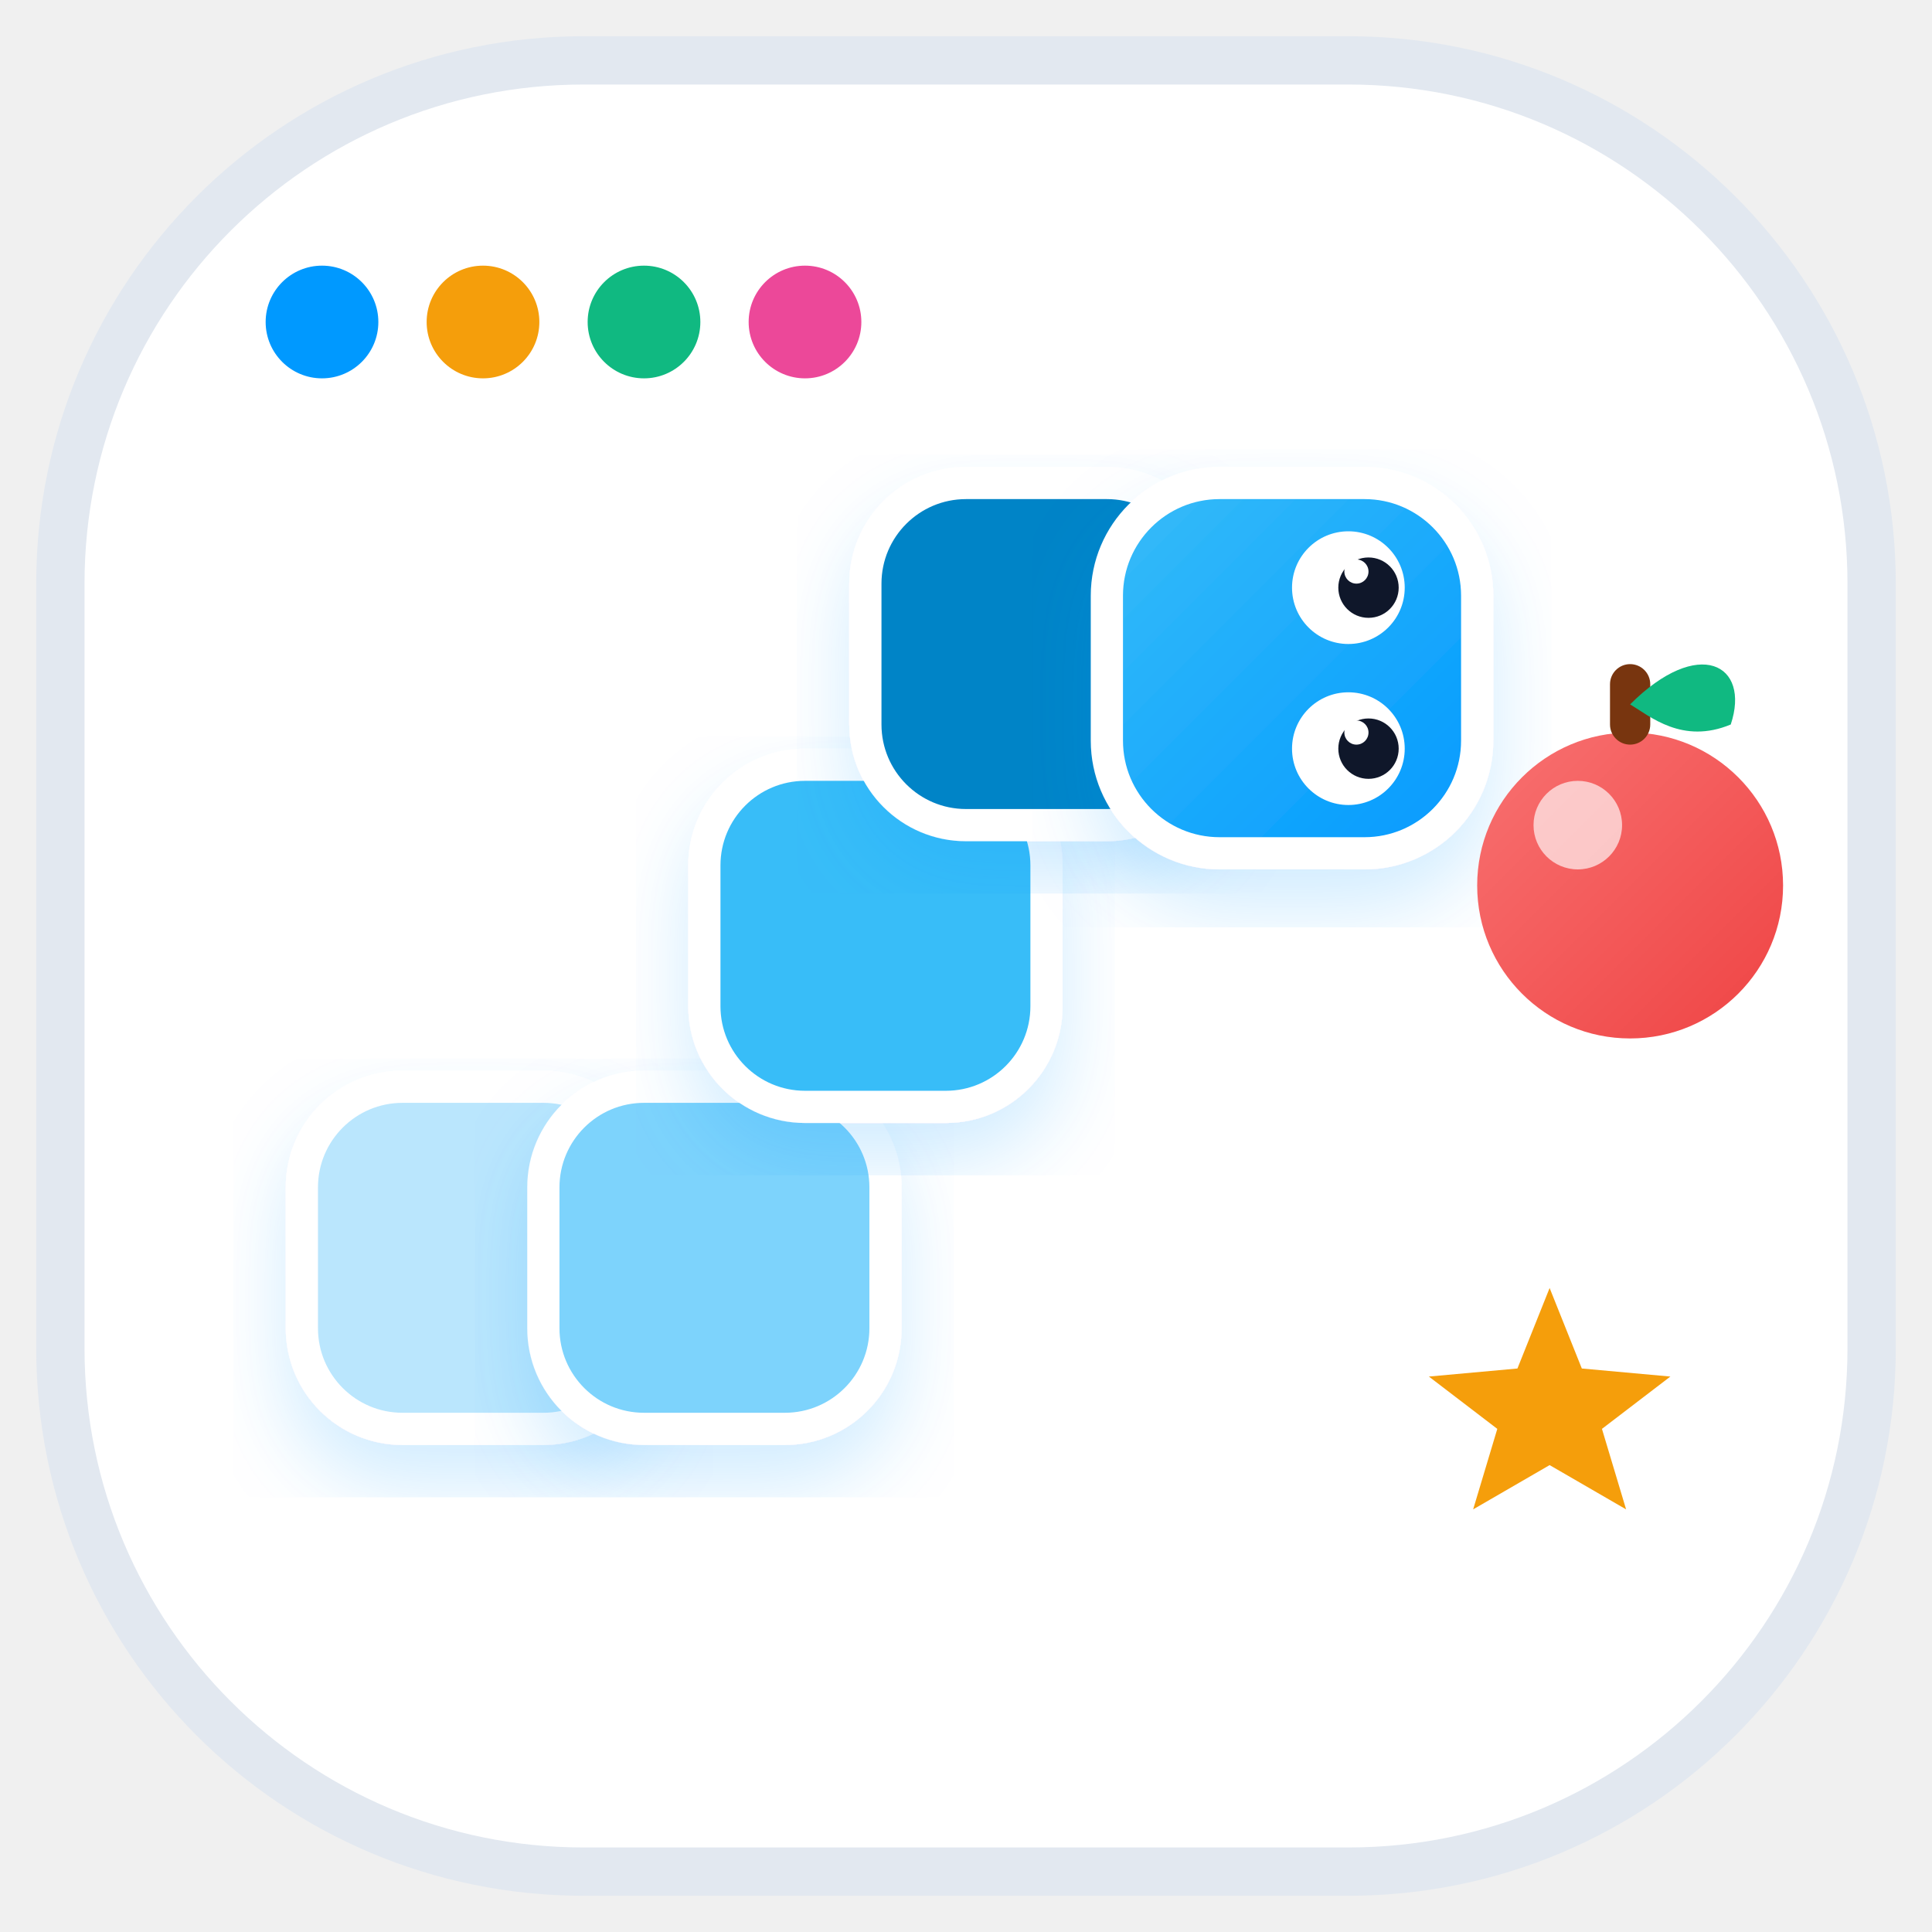
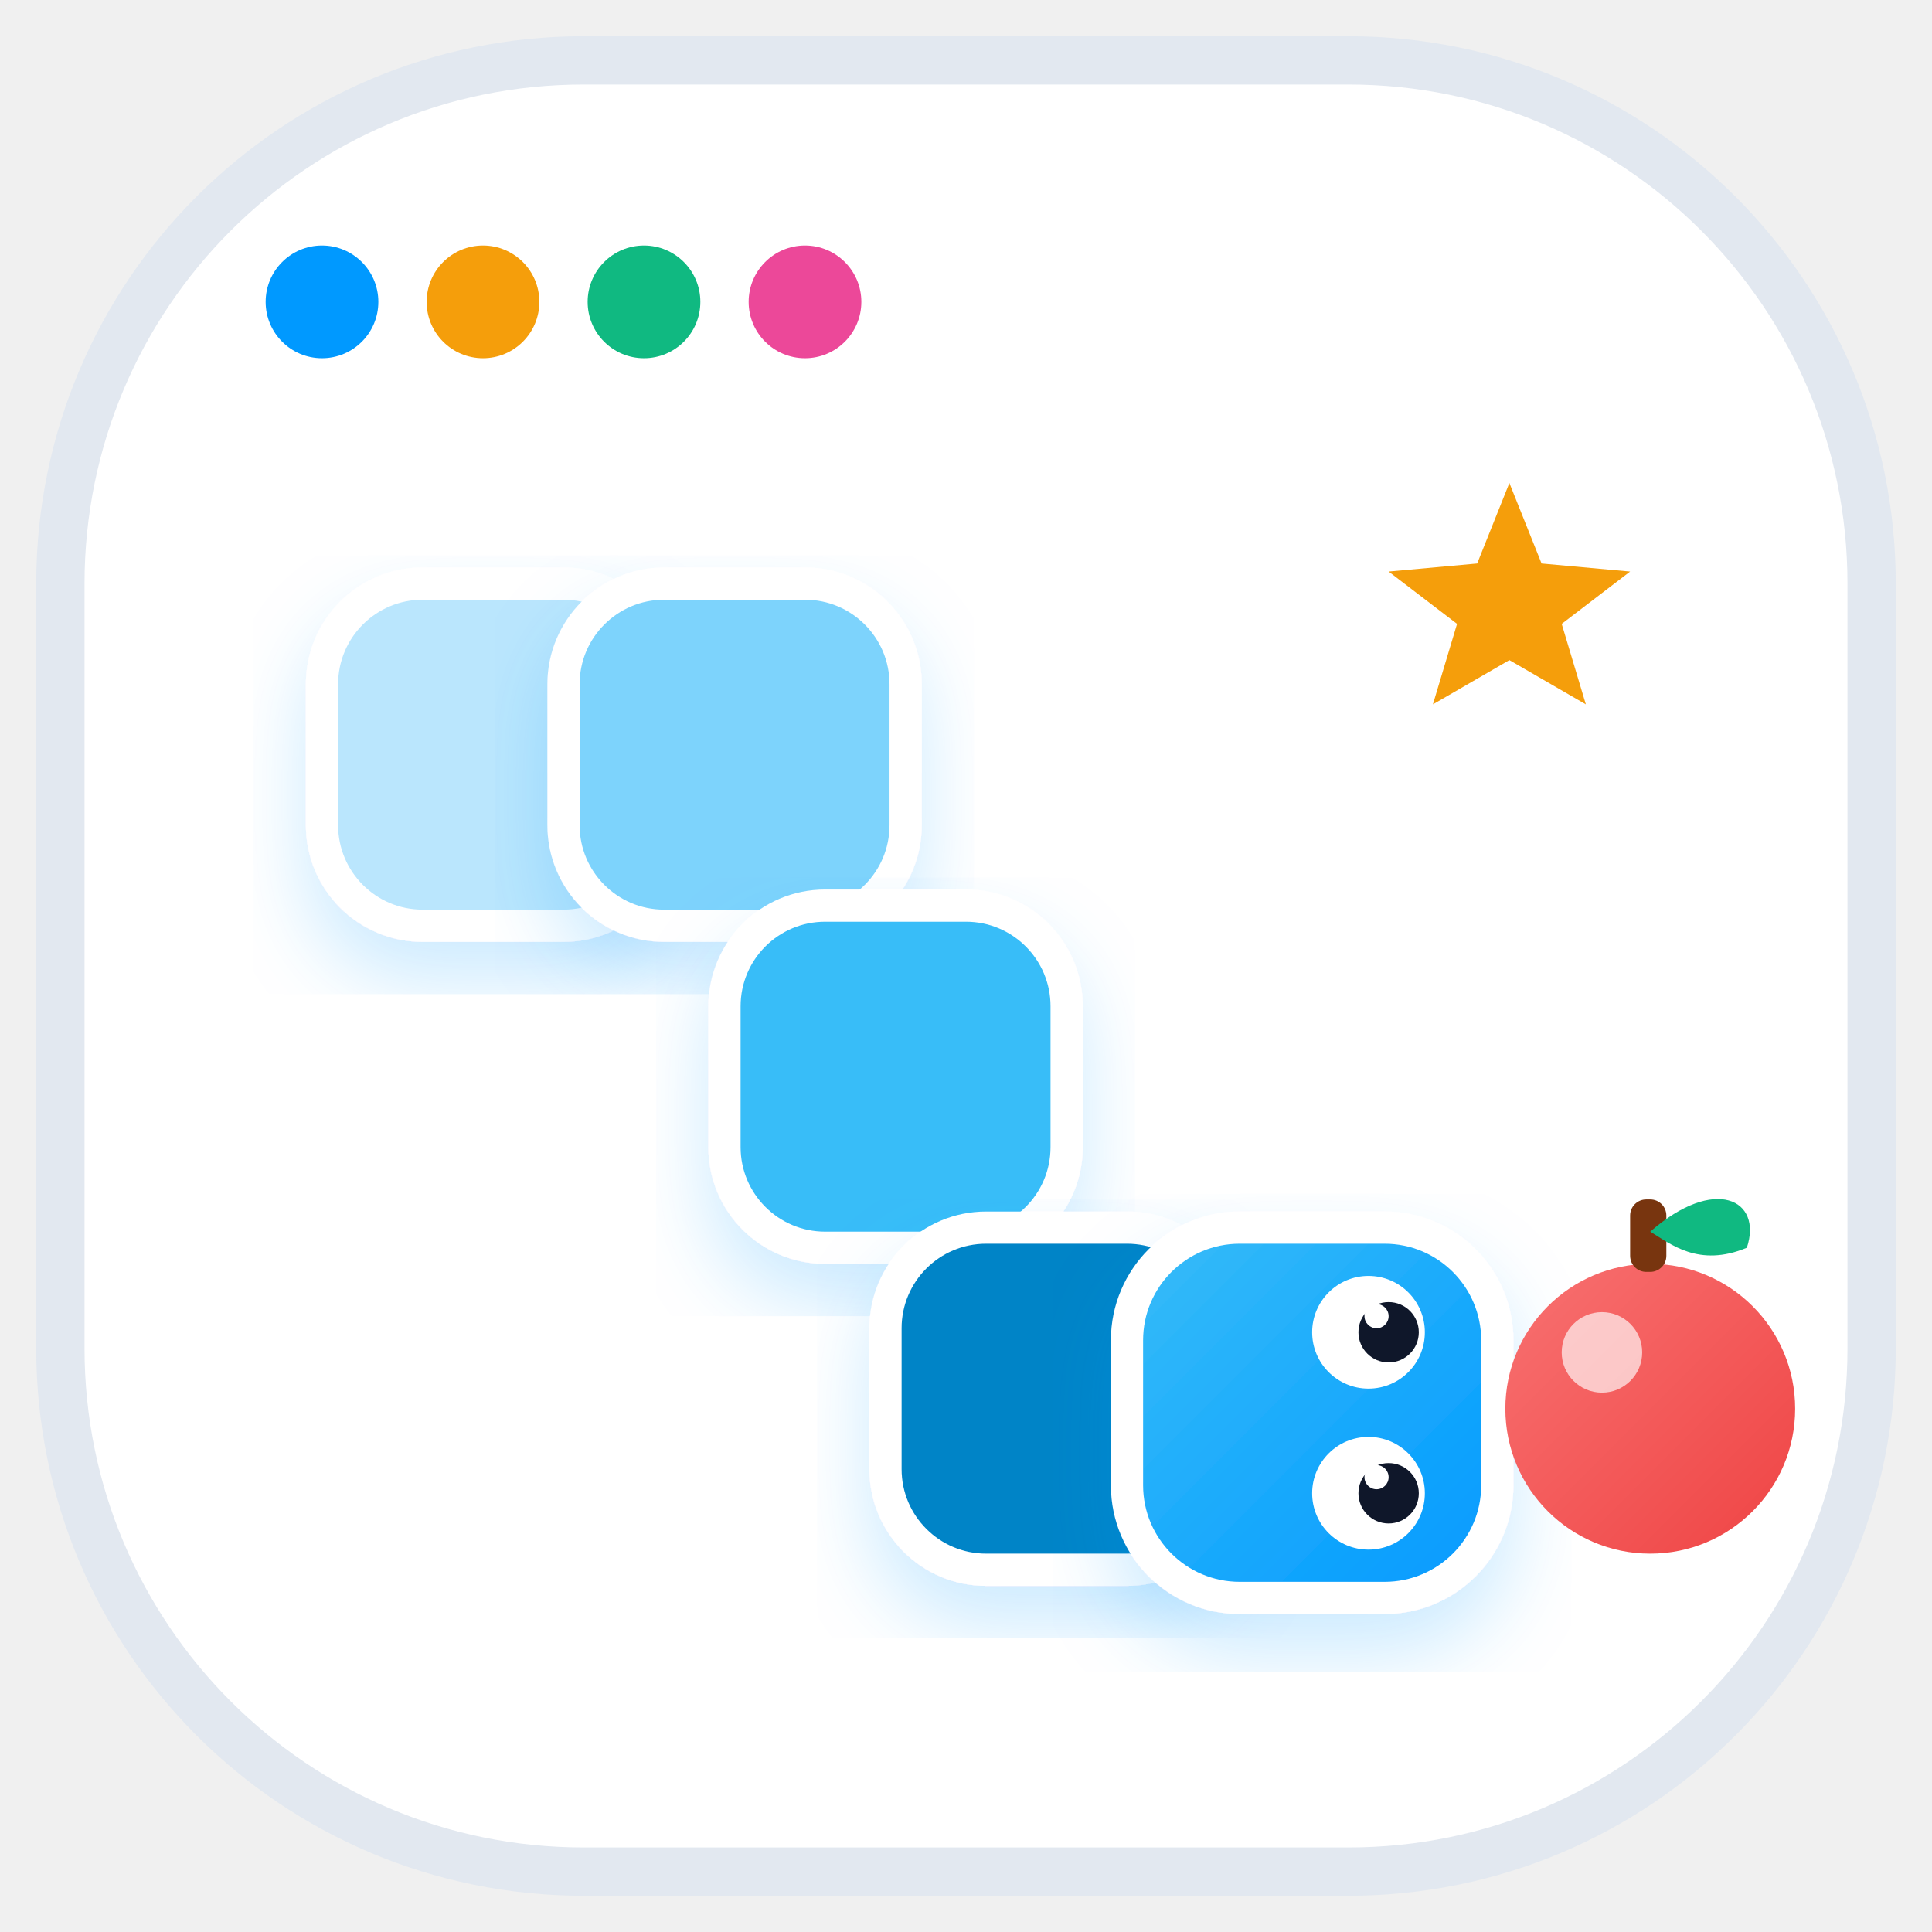
<svg xmlns="http://www.w3.org/2000/svg" viewBox="0 0 48 48" width="48" height="48" version="1.1">
  <defs>
    <linearGradient id="headGrad" x1="0%" y1="0%" x2="100%" y2="100%">
      <stop offset="0%" stop-color="#38BDF8" />
      <stop offset="100%" stop-color="#0099FF" />
    </linearGradient>
    <linearGradient id="appleGrad" x1="0%" y1="0%" x2="100%" y2="100%">
      <stop offset="0%" stop-color="#F87171" />
      <stop offset="100%" stop-color="#EF4444" />
    </linearGradient>
    <filter id="tileShadow" x="-20%" y="-20%" width="140%" height="140%">
-       <feDropShadow dx="0" dy="1" stdDeviation="1" flood-color="#0099FF" flood-opacity="0.18" />
+       <feDropShadow dx="0" dy="1" stdDeviation="1" flood-color="#0099FF" flood-opacity="0.2" />
    </filter>
  </defs>
  <rect x="1.5" y="1.5" width="45" height="45" rx="13" fill="#FFFFFF" stroke="#E2E8F0" stroke-width="1.2" />
-   <circle cx="8" cy="8" r="1.4" fill="#0099FF" />
-   <circle cx="12" cy="8" r="1.4" fill="#F59E0B" />
-   <circle cx="16" cy="8" r="1.4" fill="#10B981" />
-   <circle cx="20" cy="8" r="1.4" fill="#EC4899" />
-   <rect x="7.5" y="27" width="8.5" height="8.5" rx="2.5" fill="#BAE6FD" stroke="#FFFFFF" stroke-width="0.8" filter="url(#tileShadow)" />
-   <rect x="13.5" y="27" width="8.5" height="8.5" rx="2.5" fill="#7DD3FC" stroke="#FFFFFF" stroke-width="0.8" filter="url(#tileShadow)" />
-   <rect x="17.5" y="19" width="8.5" height="8.5" rx="2.5" fill="#38BDF8" stroke="#FFFFFF" stroke-width="0.8" filter="url(#tileShadow)" />
-   <rect x="21.5" y="12" width="8.5" height="8.5" rx="2.5" fill="#0284C7" stroke="#FFFFFF" stroke-width="0.8" filter="url(#tileShadow)" />
-   <rect x="27.5" y="12" width="9.2" height="9.2" rx="2.8" fill="url(#headGrad)" stroke="#FFFFFF" stroke-width="0.8" filter="url(#tileShadow)" />
-   <circle cx="33.5" cy="14.6" r="1.4" fill="#FFFFFF" />
-   <circle cx="34.0" cy="14.6" r="0.75" fill="#0F172A" />
-   <circle cx="33.7" cy="14.2" r="0.3" fill="#FFFFFF" />
-   <circle cx="33.5" cy="18.6" r="1.4" fill="#FFFFFF" />
-   <circle cx="34.0" cy="18.6" r="0.75" fill="#0F172A" />
-   <circle cx="33.7" cy="18.2" r="0.3" fill="#FFFFFF" />
-   <circle cx="40.5" cy="22" r="3.8" fill="url(#appleGrad)" />
-   <circle cx="39.2" cy="20.5" r="1.1" fill="#FFFFFF" opacity="0.65" />
-   <rect x="40.0" y="16.5" width="1.0" height="2.0" rx="0.5" fill="#78350F" />
-   <path d="M40.5 17.5 C42.2 15.8 43.5 16.5 43.0 18.0 C41.8 18.5 41.0 17.8 40.5 17.5 Z" fill="#10B981" />
-   <path d="M38.5 32 L39.3 34.0 L41.5 34.2 L39.8 35.5 L40.4 37.5 L38.5 36.4 L36.6 37.5 L37.2 35.5 L35.5 34.2 L37.7 34.0 Z" fill="#F59E0B" />
+   <circle cx="8" cy="7.5" r="1.4" fill="#0099FF" />
+   <circle cx="12" cy="7.5" r="1.4" fill="#F59E0B" />
+   <circle cx="16" cy="7.5" r="1.4" fill="#10B981" />
+   <circle cx="20" cy="7.5" r="1.4" fill="#EC4899" />
+   <rect x="8" y="14.5" width="8.5" height="8.5" rx="2.5" fill="#BAE6FD" stroke="#FFFFFF" stroke-width="0.8" filter="url(#tileShadow)" />
+   <rect x="14" y="14.5" width="8.5" height="8.5" rx="2.5" fill="#7DD3FC" stroke="#FFFFFF" stroke-width="0.8" filter="url(#tileShadow)" />
+   <rect x="18" y="22.5" width="8.5" height="8.5" rx="2.5" fill="#38BDF8" stroke="#FFFFFF" stroke-width="0.8" filter="url(#tileShadow)" />
+   <rect x="22" y="30.5" width="8.5" height="8.5" rx="2.5" fill="#0284C7" stroke="#FFFFFF" stroke-width="0.8" filter="url(#tileShadow)" />
+   <rect x="28" y="30.5" width="9.2" height="9.2" rx="2.8" fill="url(#headGrad)" stroke="#FFFFFF" stroke-width="0.8" filter="url(#tileShadow)" />
+   <circle cx="34" cy="33.1" r="1.4" fill="#FFFFFF" />
+   <circle cx="34.5" cy="33.1" r="0.75" fill="#0F172A" />
+   <circle cx="34.2" cy="32.7" r="0.3" fill="#FFFFFF" />
+   <circle cx="34" cy="37.1" r="1.4" fill="#FFFFFF" />
+   <circle cx="34.5" cy="37.1" r="0.75" fill="#0F172A" />
+   <circle cx="34.2" cy="36.7" r="0.3" fill="#FFFFFF" />
+   <circle cx="41" cy="35" r="3.6" fill="url(#appleGrad)" />
+   <circle cx="39.8" cy="33.6" r="1.0" fill="#FFFFFF" opacity="0.65" />
+   <rect x="40.5" y="29.8" width="0.9" height="1.8" rx="0.4" fill="#78350F" />
+   <path d="M41 30.6 C42.6 29.2 43.8 29.8 43.4 31.0 C42.2 31.5 41.5 30.9 41 30.6 Z" fill="#10B981" />
+   <path d="M37.5 12 L38.3 14.0 L40.5 14.2 L38.8 15.5 L39.4 17.5 L37.5 16.4 L35.6 17.5 L36.2 15.5 L34.5 14.2 L36.7 14.0 Z" fill="#F59E0B" />
</svg>
